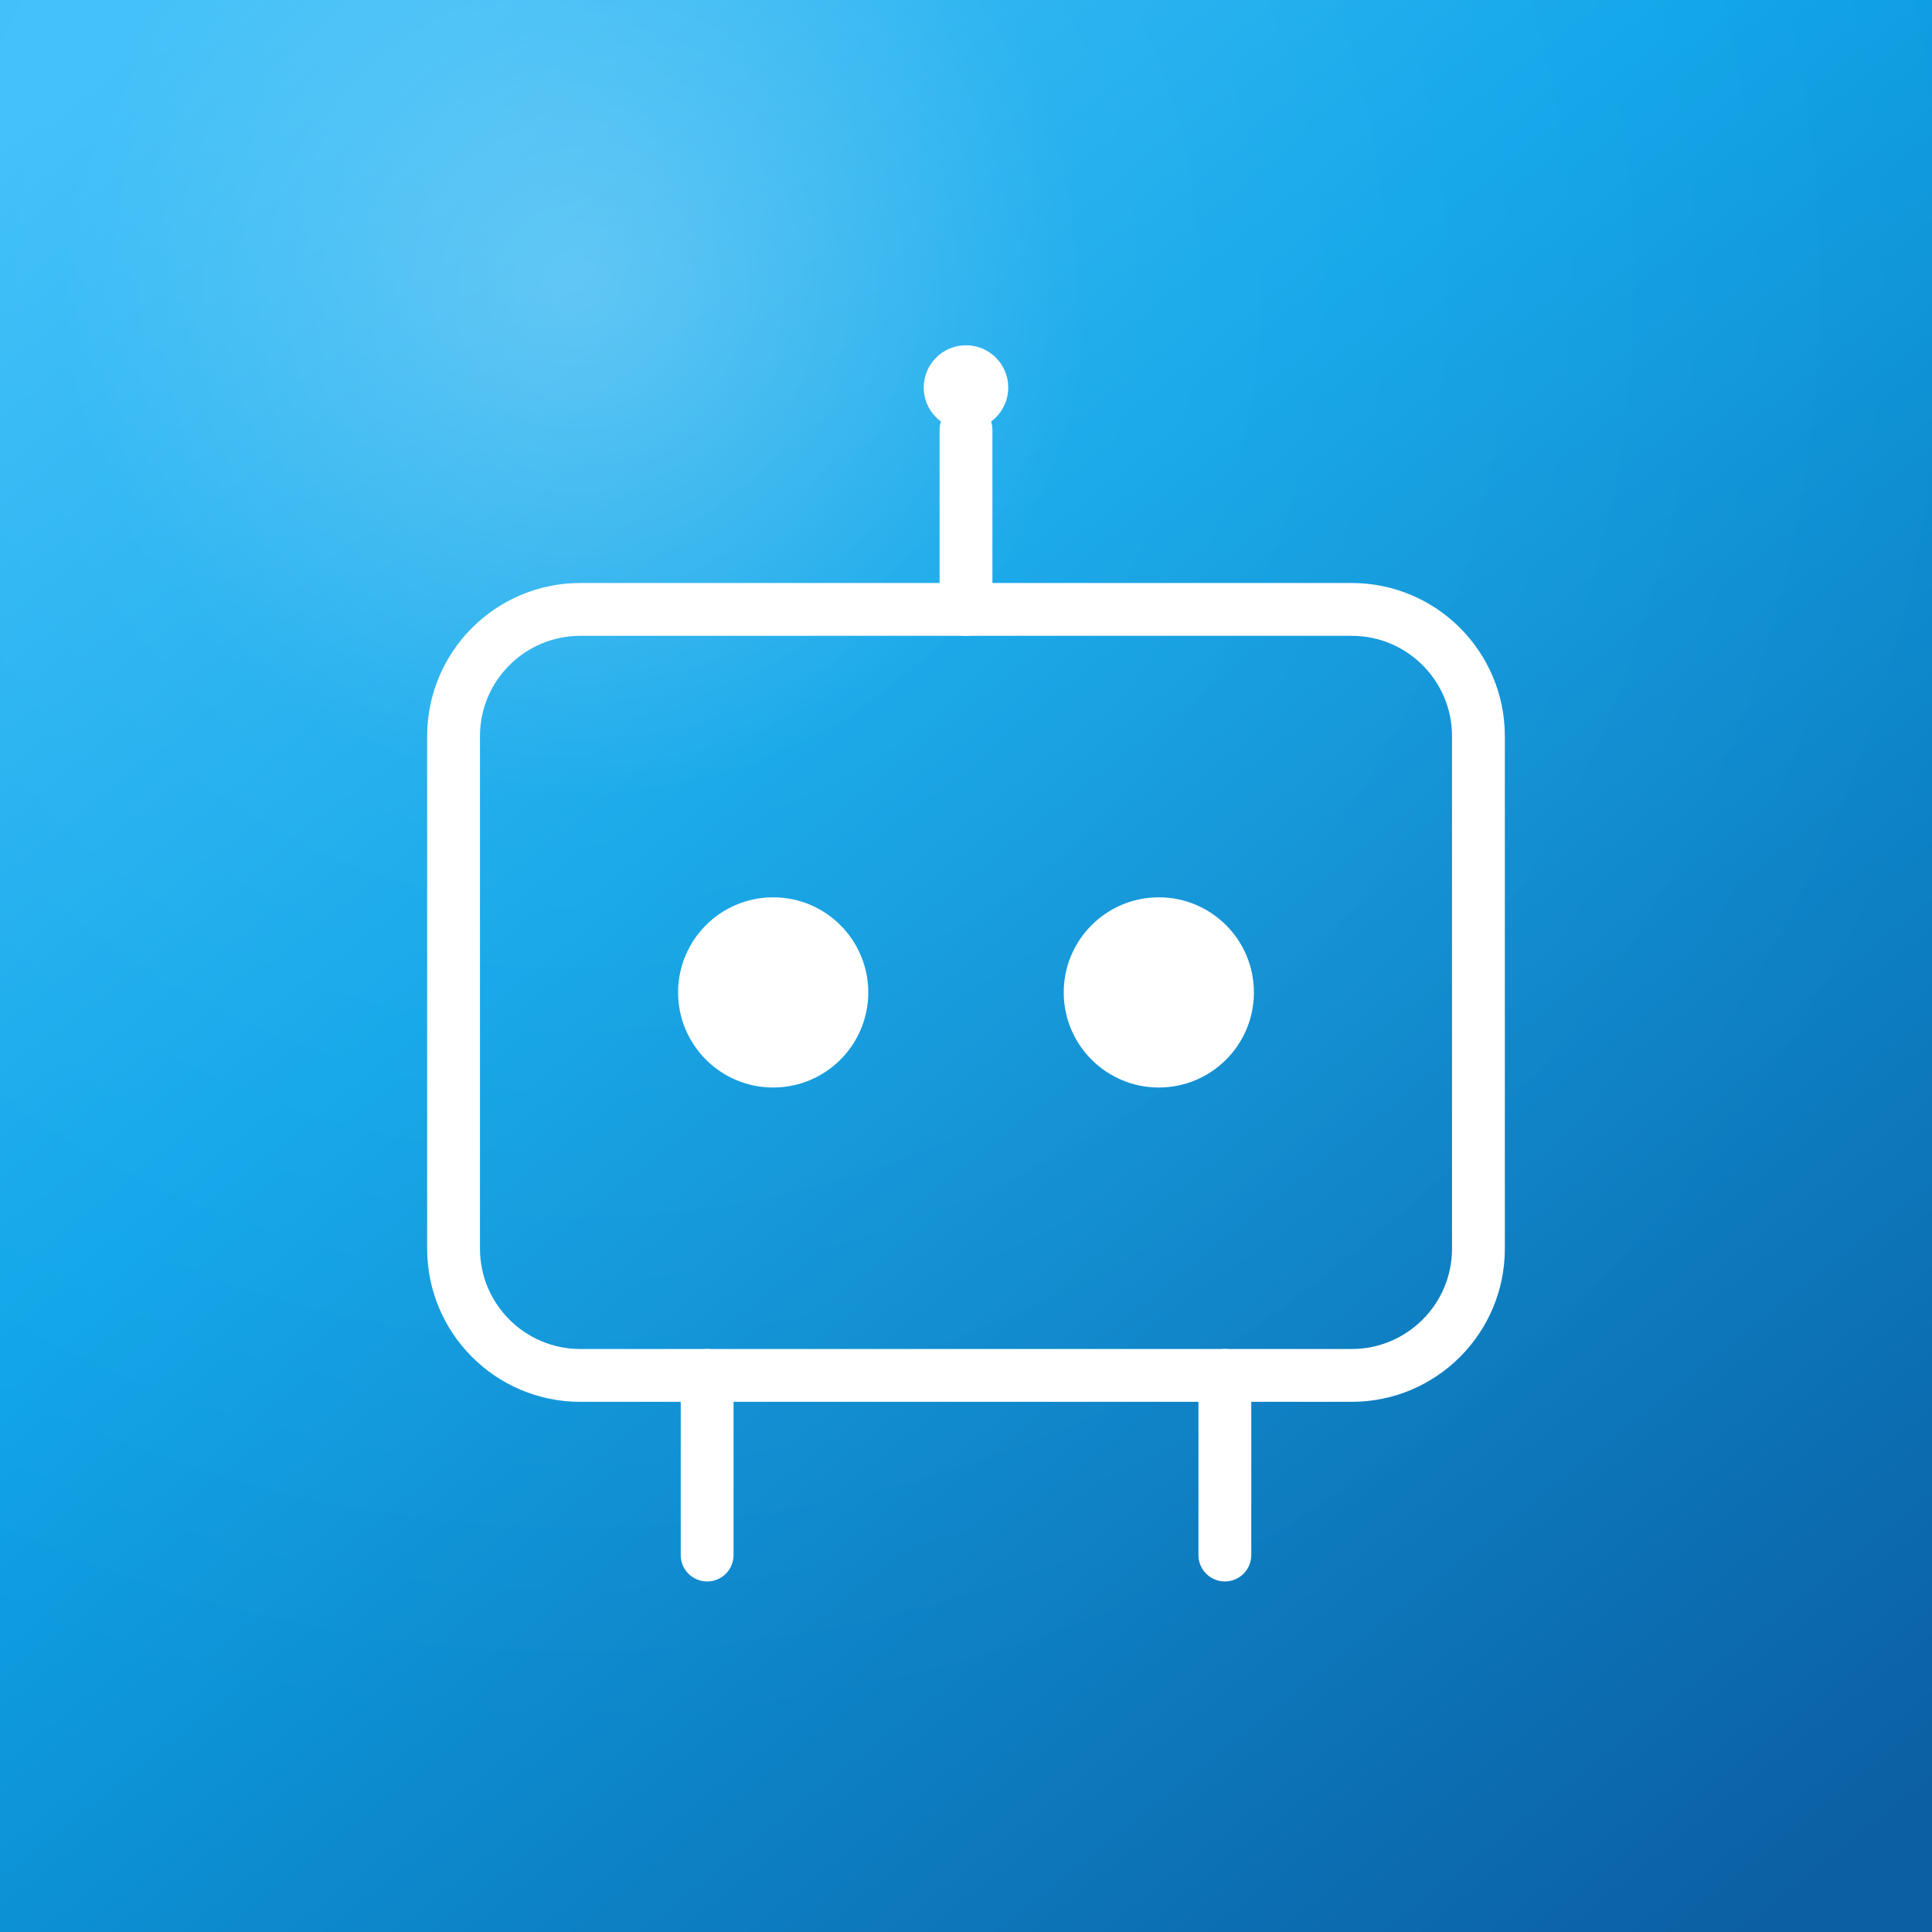
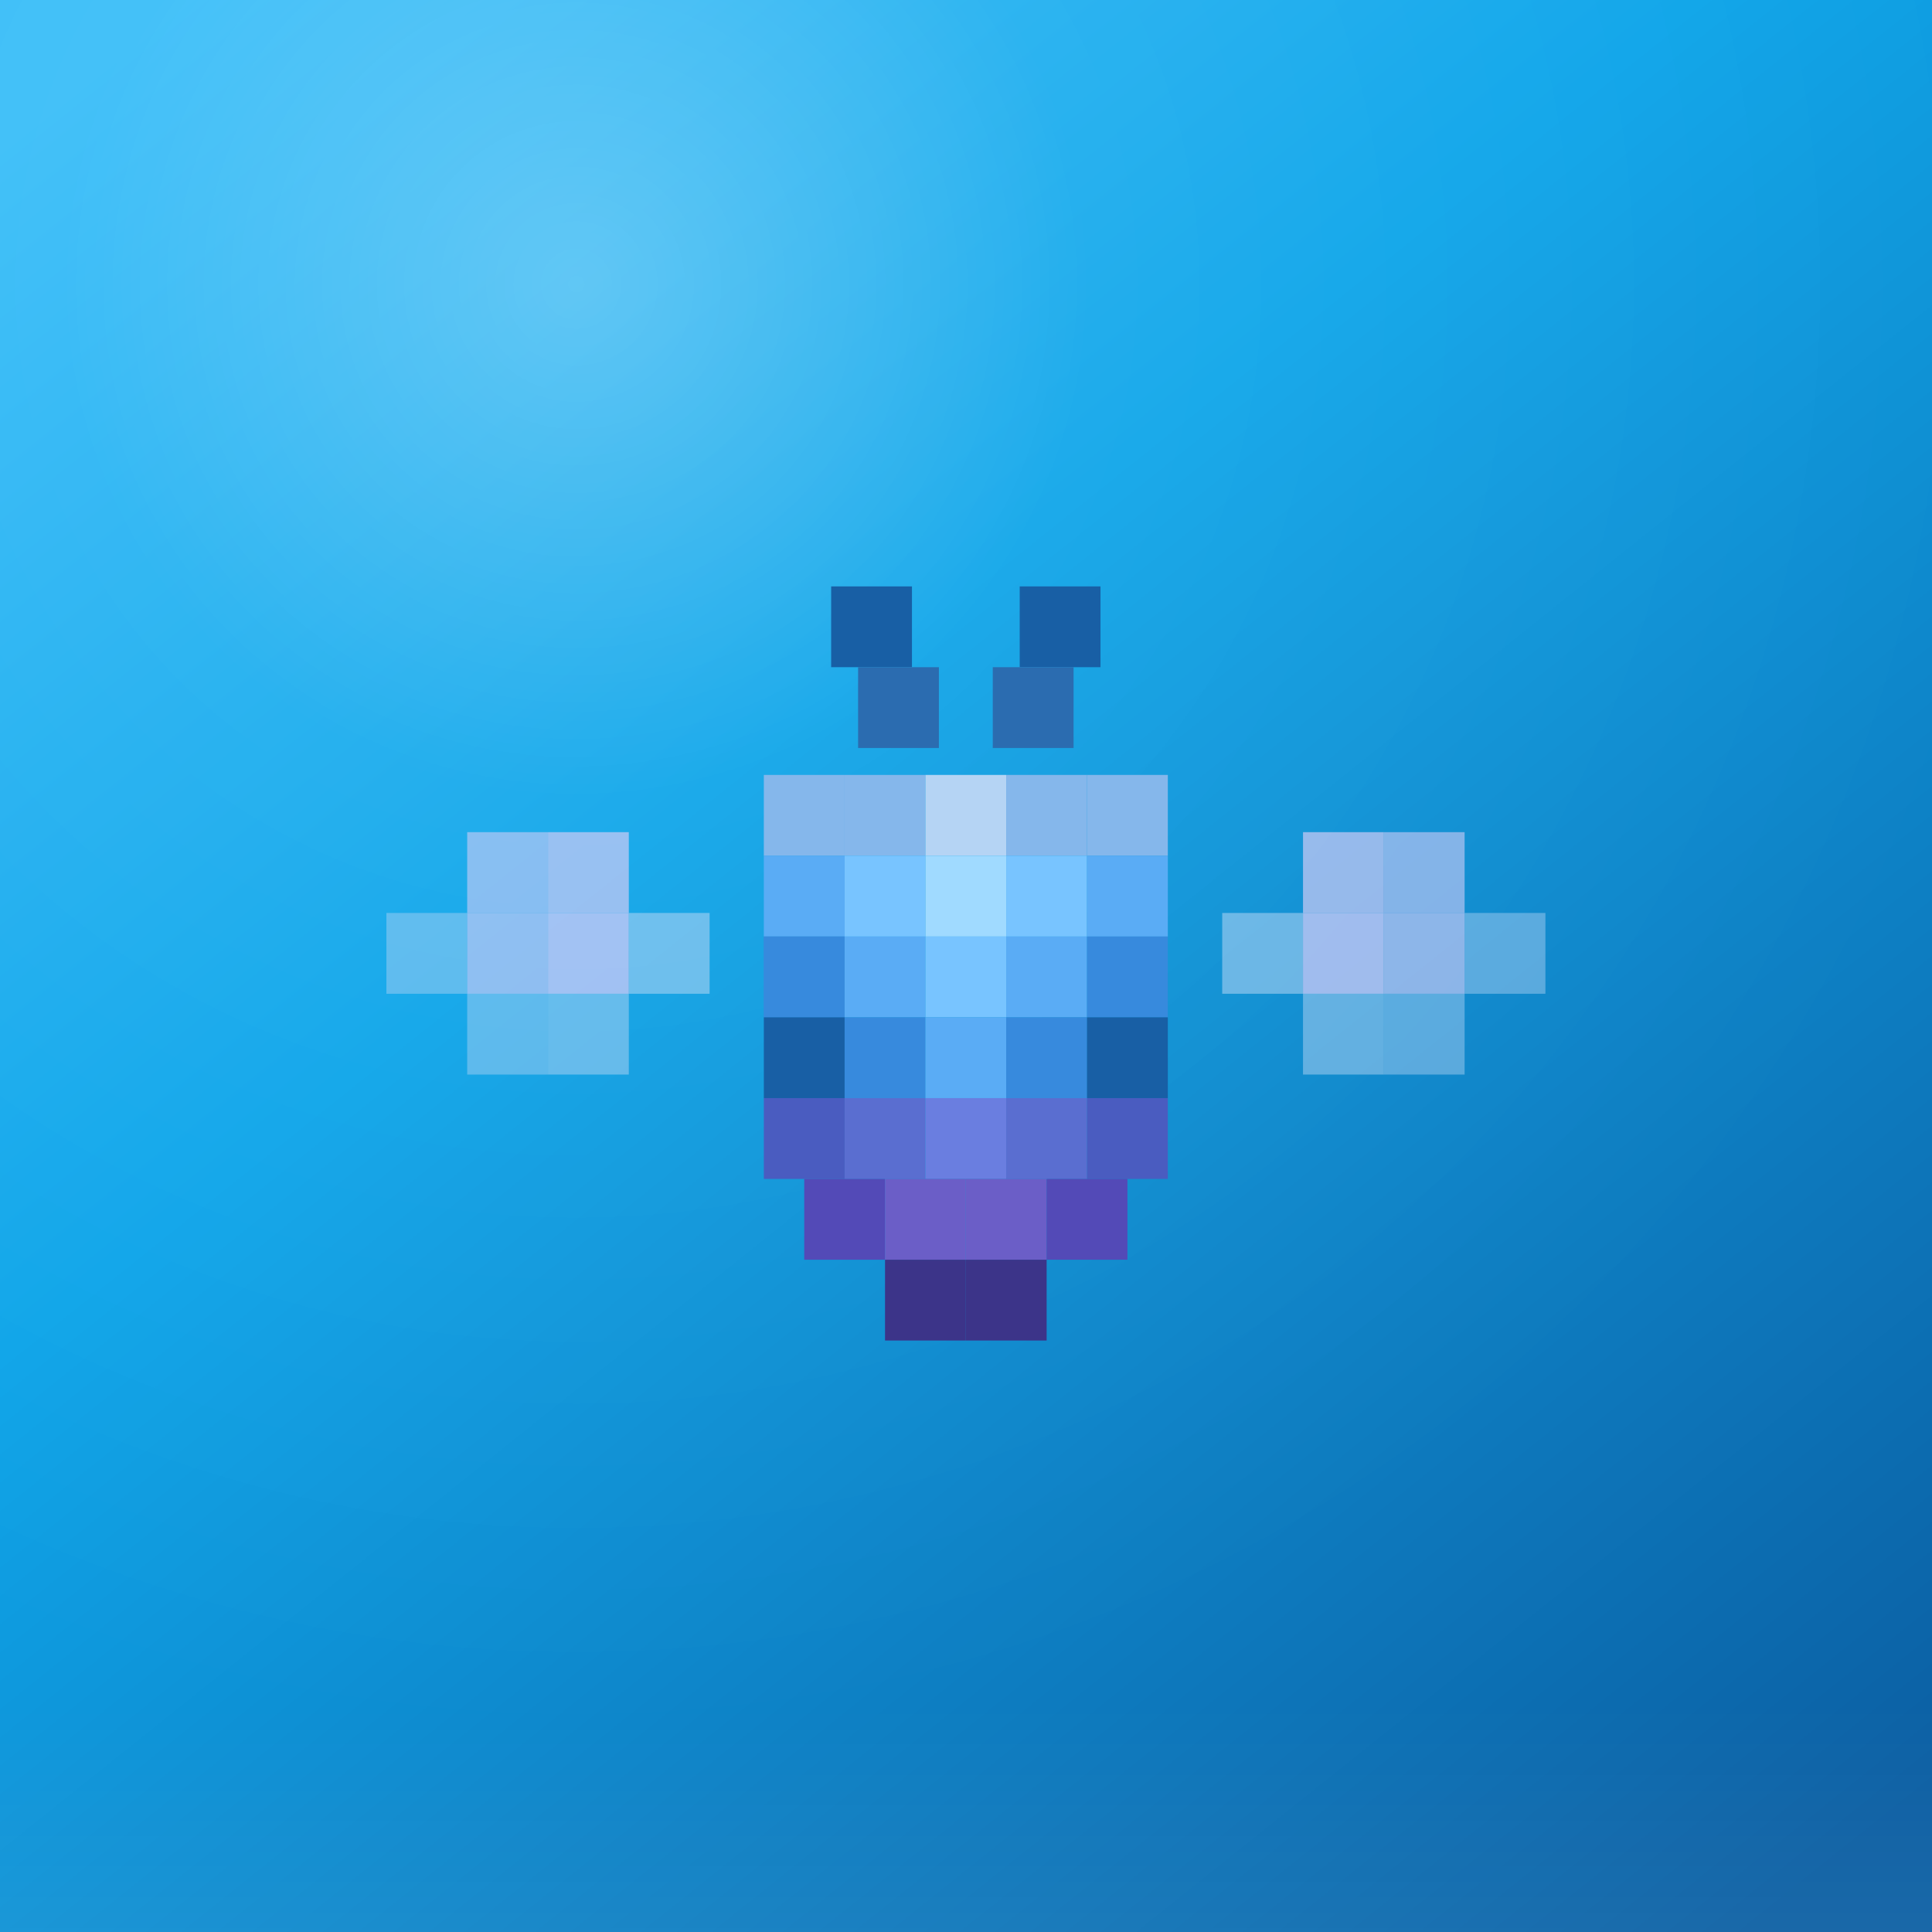
<svg xmlns="http://www.w3.org/2000/svg" viewBox="0 0 512 512">
  <defs>
    <linearGradient id="bg" x1="0.1" y1="0" x2="0.9" y2="1">
      <stop offset="0%" stop-color="#38bdf8" />
      <stop offset="38%" stop-color="#0ea5e9" />
      <stop offset="100%" stop-color="#0c5fa3" />
    </linearGradient>
    <radialGradient id="glass" cx="0.3" cy="0.15" r="0.75">
      <stop offset="0%" stop-color="#fff" stop-opacity="0.28" />
      <stop offset="35%" stop-color="#fff" stop-opacity="0.06" />
      <stop offset="100%" stop-color="#fff" stop-opacity="0" />
    </radialGradient>
+     <linearGradient id="bottom" x1="0.5" y1="0.88" x2="0.5" y2="1">
+       <stop offset="0%" stop-color="#fff" stop-opacity="0" />
+       <stop offset="100%" stop-color="#fff" stop-opacity="0.06" />
+     </linearGradient>
  </defs>
  <rect width="512" height="512" fill="url(#bg)" />
  <rect width="512" height="512" fill="url(#glass)" />
-   <g transform="translate(256,256) scale(0.70) translate(-256,-263)" fill="none" stroke="#fff" stroke-width="20" stroke-linecap="round" stroke-linejoin="round">
-     <circle cx="256" cy="44" r="16" fill="#fff" stroke="none" />
-     <line x1="256" y1="60" x2="256" y2="128" />
-     <rect x="62" y="128" width="388" height="290" rx="48" />
-     <circle cx="183" cy="273" r="36" fill="#fff" stroke="none" />
-     <circle cx="329" cy="273" r="36" fill="#fff" stroke="none" />
-     <line x1="158" y1="418" x2="158" y2="486" />
-     <line x1="354" y1="418" x2="354" y2="486" />
-   </g>
+   <rect width="512" height="512" fill="url(#bottom)" />
+   <svg x="102.40" y="155.40" width="307.20" height="201.21" viewBox="0 0 171 112" preserveAspectRatio="xMidYMid meet">
+     <g transform="matrix(1,0,0,1,-52.156,-152.359)">
+       <g transform="matrix(0.496635,0,0,0.496635,28.3714,152.359)">
+         <g transform="matrix(4,0,0,4,4,0)">
+           <rect x="44" y="0" width="6" height="6" style="fill:rgb(24,95,165);" />
+         </g>
+         <g transform="matrix(4,0,0,4,4,0)">
+           <rect x="58" y="0" width="6" height="6" style="fill:rgb(24,95,165);" />
+         </g>
+         <g transform="matrix(4,0,0,4,4,0)">
+           <rect x="46" y="6" width="6" height="6" style="fill:rgb(43,108,176);" />
+         </g>
+         <g transform="matrix(4,0,0,4,4,0)">
+           <rect x="56" y="6" width="6" height="6" style="fill:rgb(43,108,176);" />
+         </g>
+         <g>
+           <g transform="matrix(4,0,0,4,0,0)">
+             <rect x="40" y="14" width="6" height="6" style="fill:rgb(133,183,235);" />
+           </g>
+           <g transform="matrix(4,0,0,4,0,0)">
+             <rect x="46" y="14" width="6" height="6" style="fill:rgb(133,183,235);" />
+           </g>
+           <g transform="matrix(4,0,0,4,0,0)">
+             <rect x="52" y="14" width="6" height="6" style="fill:rgb(181,212,244);" />
+           </g>
+           <g transform="matrix(4,0,0,4,0,0)">
+             <rect x="58" y="14" width="6" height="6" style="fill:rgb(133,183,235);" />
+           </g>
+           <g transform="matrix(4,0,0,4,0,0)">
+             <rect x="64" y="14" width="6" height="6" style="fill:rgb(133,183,235);" />
+           </g>
+           <g transform="matrix(4,0,0,4,0,0)">
+             <rect x="40" y="20" width="6" height="6" style="fill:rgb(90,172,245);" />
+           </g>
+           <g transform="matrix(4,0,0,4,0,0)">
+             <rect x="46" y="20" width="6" height="6" style="fill:rgb(120,196,255);" />
+           </g>
+           <g transform="matrix(4,0,0,4,0,0)">
+             <rect x="52" y="20" width="6" height="6" style="fill:rgb(160,218,255);" />
+           </g>
+           <g transform="matrix(4,0,0,4,0,0)">
+             <rect x="58" y="20" width="6" height="6" style="fill:rgb(120,196,255);" />
+           </g>
+           <g transform="matrix(4,0,0,4,0,0)">
+             <rect x="64" y="20" width="6" height="6" style="fill:rgb(90,172,245);" />
+           </g>
+           <g transform="matrix(4,0,0,4,0,0)">
+             <rect x="40" y="26" width="6" height="6" style="fill:rgb(55,138,221);" />
+           </g>
+           <g transform="matrix(4,0,0,4,0,0)">
+             <rect x="40" y="26" width="6" height="6" style="fill:rgb(55,138,221);" />
+           </g>
+           <g transform="matrix(4,0,0,4,0,0)">
+             <rect x="46" y="26" width="6" height="6" style="fill:rgb(90,172,245);" />
+           </g>
+           <g transform="matrix(4,0,0,4,0,0)">
+             <rect x="52" y="26" width="6" height="6" style="fill:rgb(120,196,255);" />
+           </g>
+           <g transform="matrix(4,0,0,4,0,0)">
+             <rect x="58" y="26" width="6" height="6" style="fill:rgb(90,172,245);" />
+           </g>
+           <g transform="matrix(4,0,0,4,0,0)">
+             <rect x="64" y="26" width="6" height="6" style="fill:rgb(55,138,221);" />
+           </g>
+           <g transform="matrix(4,0,0,4,0,0)">
+             <rect x="40" y="32" width="6" height="6" style="fill:rgb(24,95,165);" />
+           </g>
+           <g transform="matrix(4,0,0,4,0,0)">
+             <rect x="46" y="32" width="6" height="6" style="fill:rgb(55,138,221);" />
+           </g>
+           <g transform="matrix(4,0,0,4,0,0)">
+             <rect x="52" y="32" width="6" height="6" style="fill:rgb(90,172,245);" />
+           </g>
+           <g transform="matrix(4,0,0,4,0,0)">
+             <rect x="58" y="32" width="6" height="6" style="fill:rgb(55,138,221);" />
+           </g>
+           <g transform="matrix(4,0,0,4,0,0)">
+             <rect x="64" y="32" width="6" height="6" style="fill:rgb(24,95,165);" />
+           </g>
+           <g transform="matrix(4,0,0,4,0,0)">
+             <rect x="40" y="38" width="6" height="6" style="fill:rgb(74,92,192);" />
+           </g>
+           <g transform="matrix(4,0,0,4,0,0)">
+             <rect x="46" y="38" width="6" height="6" style="fill:rgb(90,110,208);" />
+           </g>
+           <g transform="matrix(4,0,0,4,0,0)">
+             <rect x="52" y="38" width="6" height="6" style="fill:rgb(106,126,224);" />
+           </g>
+           <g transform="matrix(4,0,0,4,0,0)">
+             <rect x="58" y="38" width="6" height="6" style="fill:rgb(90,110,208);" />
+           </g>
+           <g transform="matrix(4,0,0,4,0,0)">
+             <rect x="64" y="38" width="6" height="6" style="fill:rgb(74,92,192);" />
+           </g>
+           <g transform="matrix(4,0,0,4,-4,0)">
+             <rect x="44" y="44" width="6" height="6" style="fill:rgb(83,74,183);" />
+           </g>
+           <g transform="matrix(4,0,0,4,-4,0)">
+             <rect x="50" y="44" width="6" height="6" style="fill:rgb(107,94,199);" />
+           </g>
+           <g transform="matrix(4,0,0,4,-4,0)">
+             <rect x="56" y="44" width="6" height="6" style="fill:rgb(107,94,199);" />
+           </g>
+           <g transform="matrix(4,0,0,4,-4,0)">
+             <rect x="62" y="44" width="6" height="6" style="fill:rgb(83,74,183);" />
+           </g>
+           <g transform="matrix(4,0,0,4,-4,0)">
+             <rect x="50" y="50" width="6" height="6" style="fill:rgb(60,52,137);" />
+           </g>
+           <g transform="matrix(4,0,0,4,-4,0)">
+             <rect x="56" y="50" width="6" height="6" style="fill:rgb(60,52,137);" />
+           </g>
+         </g>
+       </g>
+       <g transform="matrix(0.496635,0,0,0.496635,32.5749,152.359)">
+         <g transform="matrix(4,0,0,4,-0.572407,1)">
+           <rect x="16" y="18" width="6" height="6" style="fill:rgb(206,203,246);fill-opacity:0.6;" />
+         </g>
+         <g transform="matrix(4,0,0,4,-0.572407,1)">
+           <rect x="22" y="18" width="6" height="6" style="fill:rgb(206,203,246);fill-opacity:0.7;" />
+         </g>
+         <g transform="matrix(4,0,0,4,-0.572407,1)">
+           <rect x="10" y="24" width="6" height="6" style="fill:rgb(181,212,244);fill-opacity:0.45;" />
+         </g>
+         <g transform="matrix(4,0,0,4,-0.572407,1)">
+           <rect x="16" y="24" width="6" height="6" style="fill:rgb(206,203,246);fill-opacity:0.65;" />
+         </g>
+         <g transform="matrix(4,0,0,4,-0.572407,1)">
+           <rect x="22" y="24" width="6" height="6" style="fill:rgb(206,203,246);fill-opacity:0.75;" />
+         </g>
+         <g transform="matrix(4,0,0,4,-0.572407,1)">
+           <rect x="28" y="24" width="6" height="6" style="fill:rgb(181,212,244);fill-opacity:0.55;" />
+         </g>
+         <g transform="matrix(4,0,0,4,-0.572407,1)">
+           <rect x="16" y="30" width="6" height="6" style="fill:rgb(181,212,244);fill-opacity:0.45;" />
+         </g>
+         <g transform="matrix(4,0,0,4,-0.572407,1)">
+           <rect x="22" y="30" width="6" height="6" style="fill:rgb(181,212,244);fill-opacity:0.5;" />
+         </g>
+       </g>
+       <g transform="matrix(0.496635,0,0,0.496635,36.3938,152.855)">
+         <g transform="matrix(4,0,0,4,0,0)">
+           <rect x="76" y="18" width="6" height="6" style="fill:rgb(206,203,246);fill-opacity:0.7;" />
+         </g>
+         <g transform="matrix(4,0,0,4,0,0)">
+           <rect x="82" y="18" width="6" height="6" style="fill:rgb(206,203,246);fill-opacity:0.6;" />
+         </g>
+         <g transform="matrix(4,0,0,4,0,0)">
+           <rect x="70" y="24" width="6" height="6" style="fill:rgb(181,212,244);fill-opacity:0.55;" />
+         </g>
+         <g transform="matrix(4,0,0,4,0,0)">
+           <rect x="76" y="24" width="6" height="6" style="fill:rgb(206,203,246);fill-opacity:0.75;" />
+         </g>
+         <g transform="matrix(4,0,0,4,0,0)">
+           <rect x="82" y="24" width="6" height="6" style="fill:rgb(206,203,246);fill-opacity:0.65;" />
+         </g>
+         <g transform="matrix(4,0,0,4,0,0)">
+           <rect x="88" y="24" width="6" height="6" style="fill:rgb(181,212,244);fill-opacity:0.45;" />
+         </g>
+         <g transform="matrix(4,0,0,4,0,0)">
+           <rect x="76" y="30" width="6" height="6" style="fill:rgb(181,212,244);fill-opacity:0.5;" />
+         </g>
+         <g transform="matrix(4,0,0,4,0,0)">
+           <rect x="82" y="30" width="6" height="6" style="fill:rgb(181,212,244);fill-opacity:0.45;" />
+         </g>
+       </g>
+     </g>
+   </svg>
</svg>
